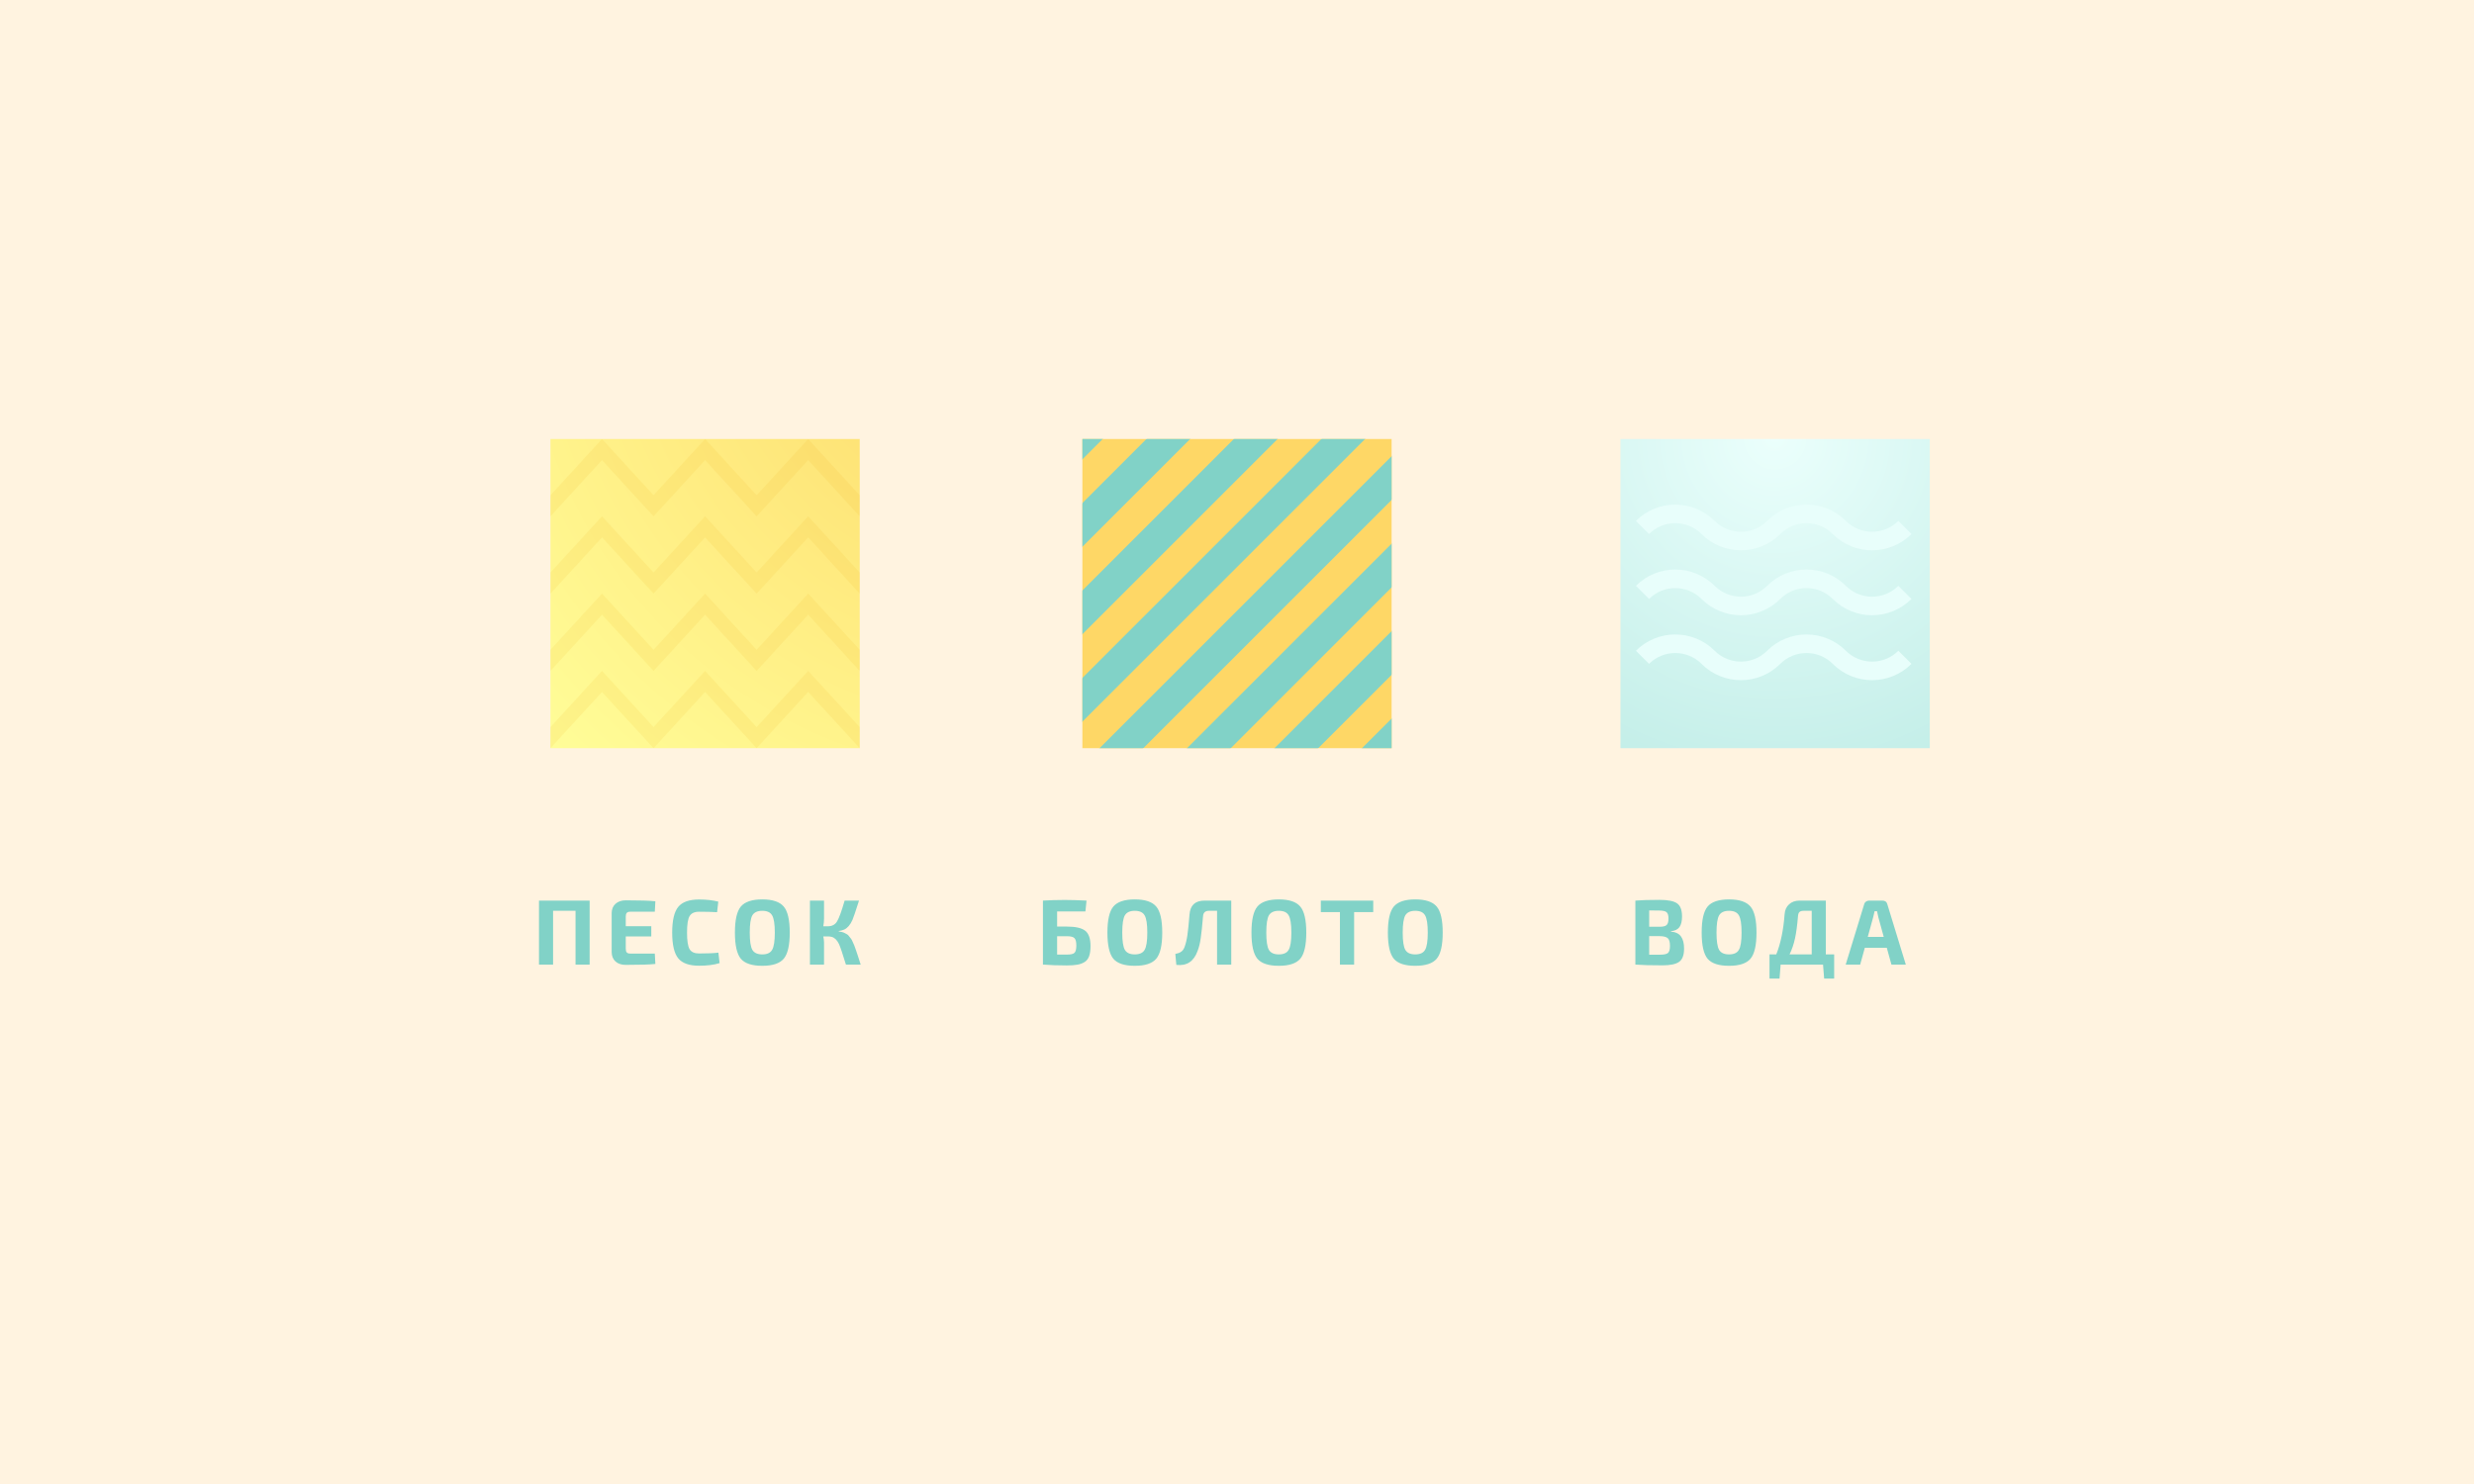
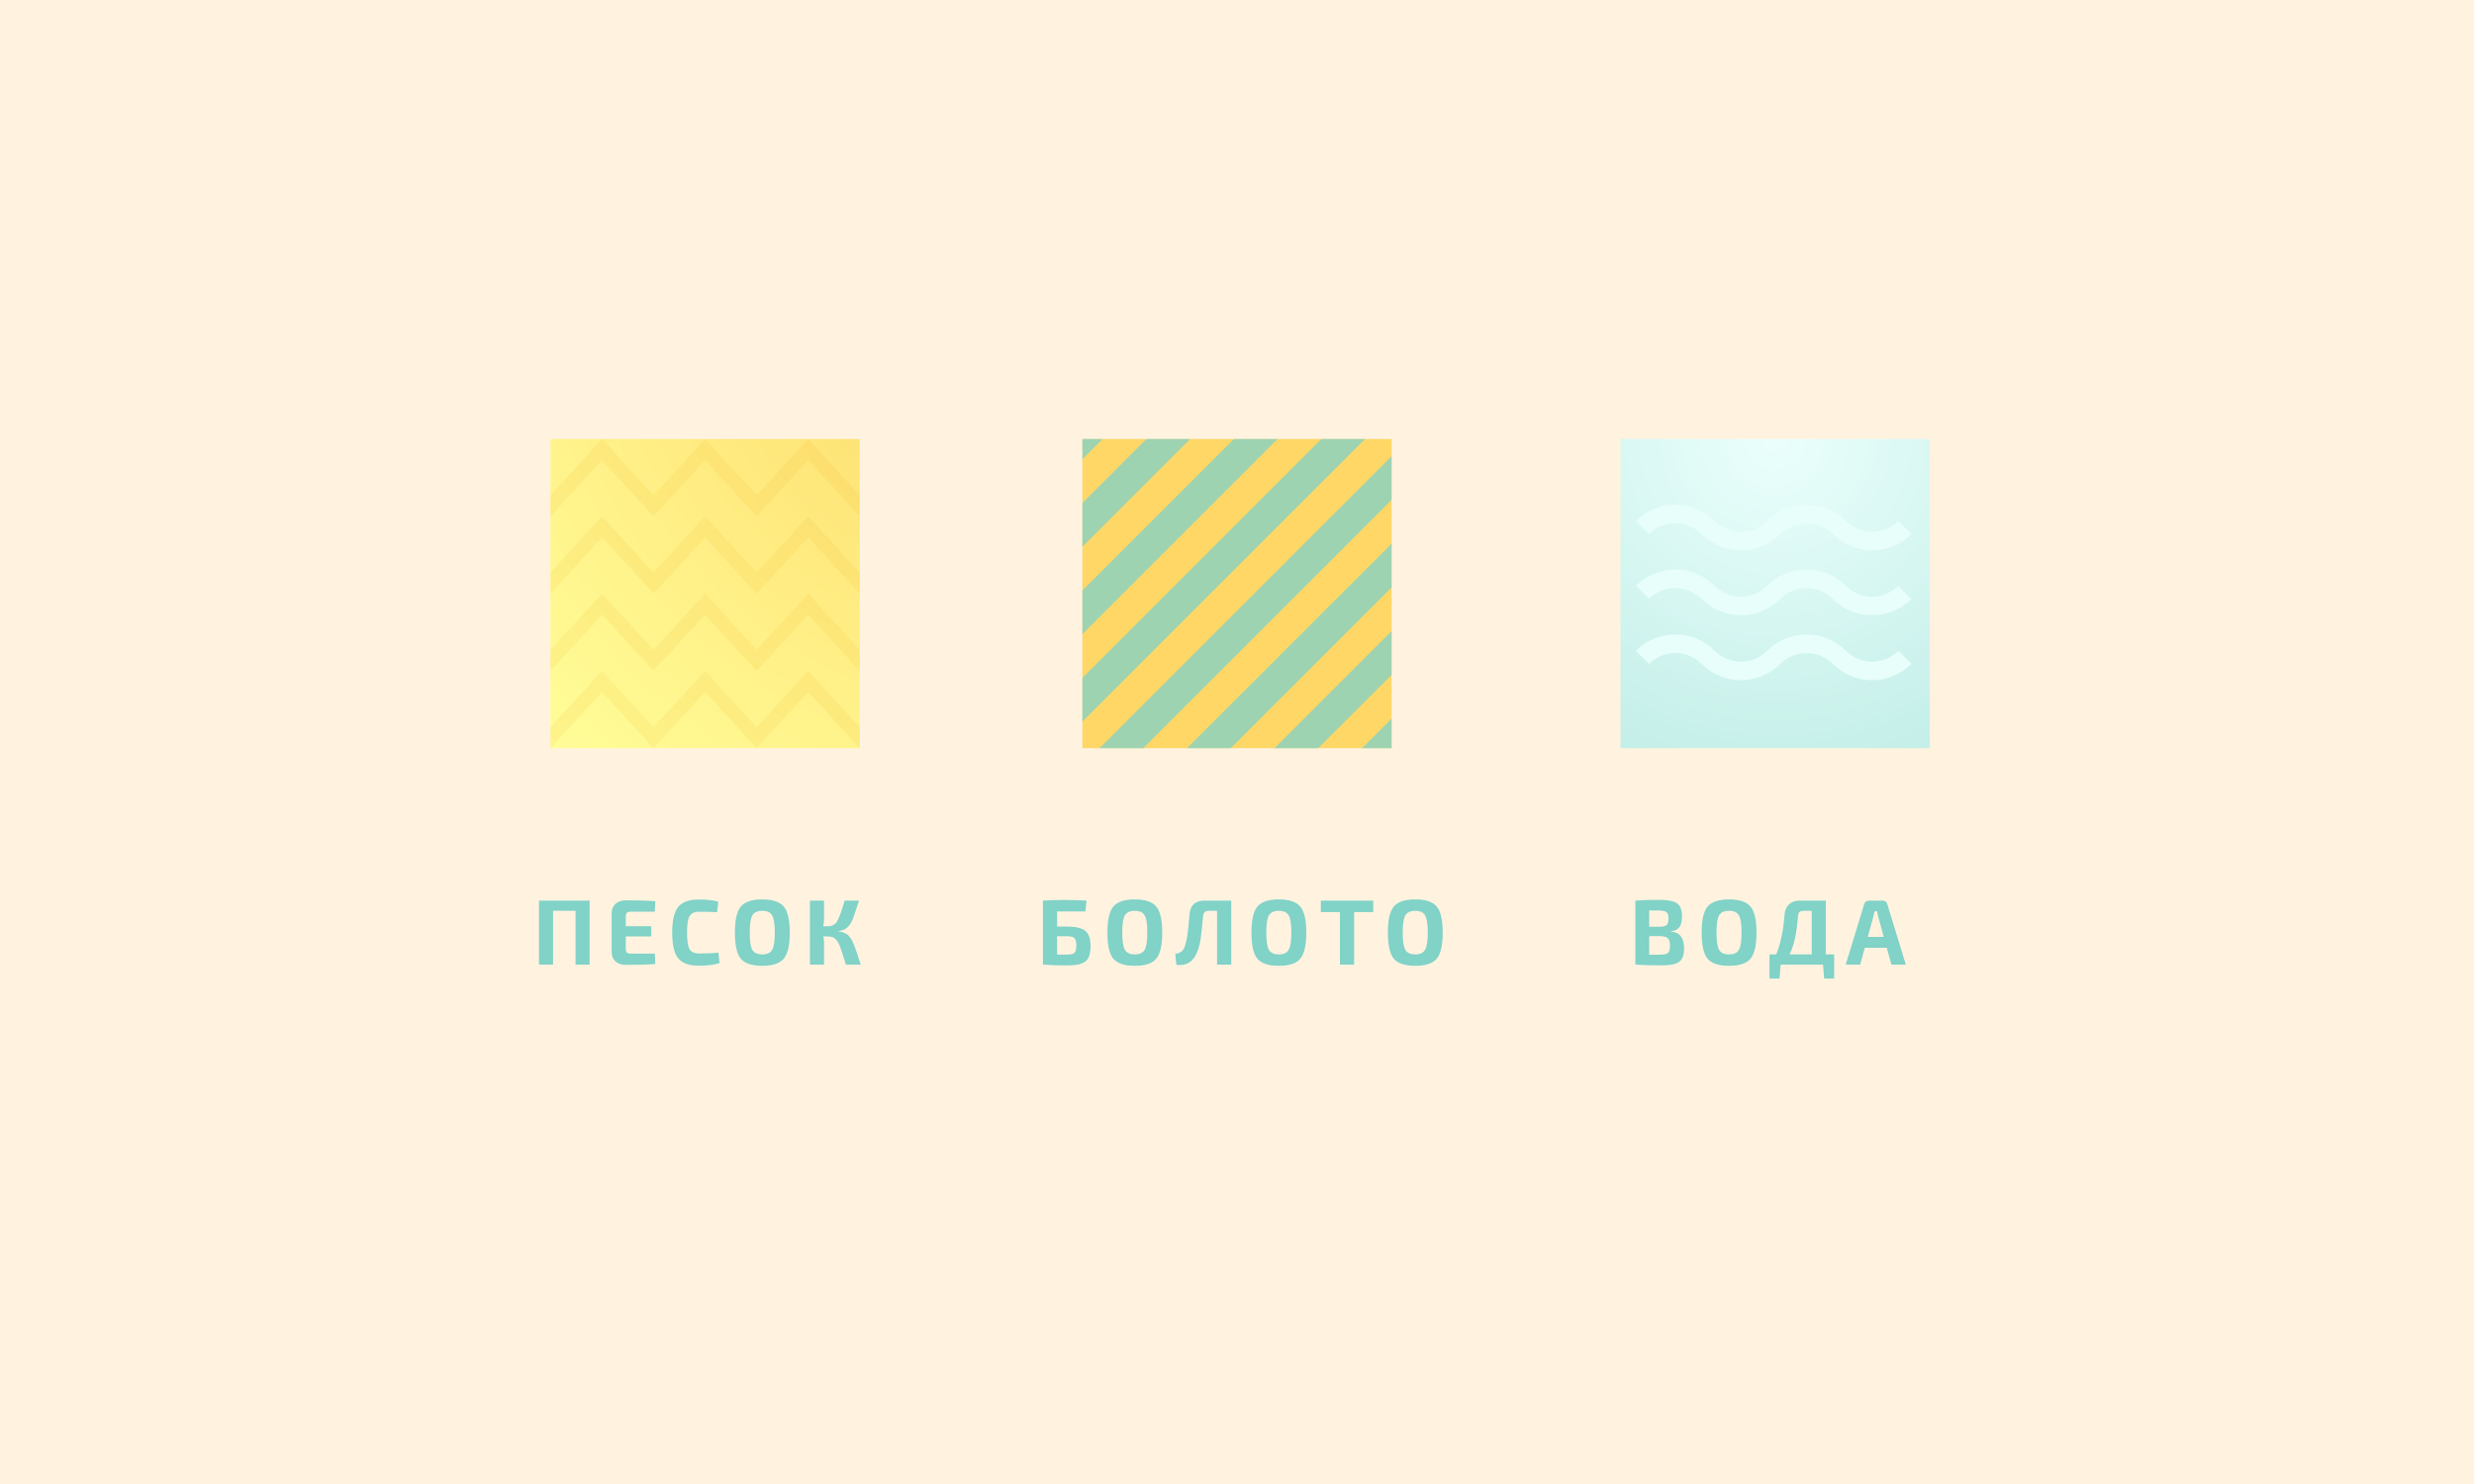
- <svg xmlns="http://www.w3.org/2000/svg" width="400" height="240" viewBox="0 0 400 240" fill="none">
-   <rect width="400" height="240" fill="#FFF3E0" />
-   <path d="M95.334 145.65V156H93.053V147.3H89.424V156H87.144V145.65H95.334ZM105.87 154.215L105.96 155.895C105.03 155.995 103.43 156.045 101.16 156.045C100.47 156.045 99.92 155.86 99.51 155.49C99.1 155.11 98.895 154.6 98.895 153.96V147.69C98.895 147.05 99.1 146.545 99.51 146.175C99.93 145.795 100.48 145.605 101.16 145.605C103.43 145.605 105.03 145.655 105.96 145.755L105.87 147.45H101.88C101.63 147.45 101.45 147.51 101.34 147.63C101.23 147.75 101.175 147.945 101.175 148.215V149.79H105.3V151.44H101.175V153.435C101.175 153.715 101.23 153.915 101.34 154.035C101.45 154.155 101.63 154.215 101.88 154.215H105.87ZM116.15 154.065L116.345 155.76C115.445 156.04 114.34 156.18 113.03 156.18C111.43 156.18 110.305 155.78 109.655 154.98C109.005 154.18 108.68 152.795 108.68 150.825C108.68 148.855 109.005 147.47 109.655 146.67C110.305 145.87 111.43 145.47 113.03 145.47C114.19 145.47 115.225 145.585 116.135 145.815L115.94 147.525C115.13 147.475 114.16 147.45 113.03 147.45C112.28 147.45 111.765 147.69 111.485 148.17C111.215 148.64 111.08 149.525 111.08 150.825C111.08 152.125 111.215 153.015 111.485 153.495C111.765 153.965 112.28 154.2 113.03 154.2C114.42 154.2 115.46 154.155 116.15 154.065ZM119.782 146.61C120.432 145.84 121.587 145.455 123.247 145.455C124.907 145.455 126.062 145.84 126.712 146.61C127.362 147.37 127.687 148.775 127.687 150.825C127.687 152.875 127.362 154.285 126.712 155.055C126.062 155.815 124.907 156.195 123.247 156.195C121.587 156.195 120.432 155.815 119.782 155.055C119.142 154.285 118.822 152.875 118.822 150.825C118.822 148.775 119.142 147.37 119.782 146.61ZM124.837 148.035C124.557 147.545 124.027 147.3 123.247 147.3C122.467 147.3 121.932 147.545 121.642 148.035C121.362 148.525 121.222 149.455 121.222 150.825C121.222 152.195 121.362 153.125 121.642 153.615C121.932 154.105 122.467 154.35 123.247 154.35C124.027 154.35 124.557 154.105 124.837 153.615C125.127 153.125 125.272 152.195 125.272 150.825C125.272 149.455 125.127 148.525 124.837 148.035ZM135.601 150.57V150.63C135.791 150.66 135.966 150.695 136.126 150.735C136.286 150.765 136.436 150.82 136.576 150.9C136.726 150.98 136.856 151.05 136.966 151.11C137.076 151.17 137.186 151.28 137.296 151.44C137.416 151.59 137.511 151.71 137.581 151.8C137.661 151.89 137.751 152.055 137.851 152.295C137.961 152.535 138.046 152.725 138.106 152.865C138.166 152.995 138.251 153.23 138.361 153.57C138.481 153.91 138.571 154.175 138.631 154.365C138.691 154.545 138.791 154.855 138.931 155.295C139.031 155.605 139.106 155.84 139.156 156H136.771C136.211 154.17 135.831 153.05 135.631 152.64C135.321 152.01 134.931 151.635 134.461 151.515C134.281 151.465 134.076 151.44 133.846 151.44H133.111C133.191 151.81 133.231 152.14 133.231 152.43V156H130.951V145.65H133.231V148.575C133.231 148.965 133.191 149.375 133.111 149.805H133.816C134.526 149.805 135.036 149.535 135.346 148.995C135.666 148.455 136.056 147.39 136.516 145.8C136.536 145.73 136.551 145.68 136.561 145.65H138.886C138.326 147.41 137.971 148.455 137.821 148.785C137.471 149.565 137.031 150.08 136.501 150.33C136.251 150.44 135.951 150.52 135.601 150.57Z" fill="#81D2C7" />
-   <path d="M170.917 149.85H172.492C173.922 149.85 174.917 150.08 175.477 150.54C176.037 150.99 176.317 151.81 176.317 153C176.317 153.67 176.242 154.215 176.092 154.635C175.942 155.055 175.692 155.375 175.342 155.595C174.992 155.805 174.602 155.945 174.172 156.015C173.742 156.095 173.177 156.135 172.477 156.135C171.037 156.135 169.772 156.09 168.682 156H168.622V145.65C169.742 145.58 170.917 145.545 172.147 145.545C173.147 145.545 174.322 145.58 175.672 145.65L175.492 147.405H170.917V149.85ZM170.917 154.38H172.492C173.122 154.38 173.532 154.285 173.722 154.095C173.922 153.905 174.022 153.51 174.022 152.91C174.022 152.32 173.922 151.925 173.722 151.725C173.532 151.515 173.122 151.41 172.492 151.41H170.917V154.38ZM180.009 146.61C180.659 145.84 181.814 145.455 183.474 145.455C185.134 145.455 186.289 145.84 186.939 146.61C187.589 147.37 187.914 148.775 187.914 150.825C187.914 152.875 187.589 154.285 186.939 155.055C186.289 155.815 185.134 156.195 183.474 156.195C181.814 156.195 180.659 155.815 180.009 155.055C179.369 154.285 179.049 152.875 179.049 150.825C179.049 148.775 179.369 147.37 180.009 146.61ZM185.064 148.035C184.784 147.545 184.254 147.3 183.474 147.3C182.694 147.3 182.159 147.545 181.869 148.035C181.589 148.525 181.449 149.455 181.449 150.825C181.449 152.195 181.589 153.125 181.869 153.615C182.159 154.105 182.694 154.35 183.474 154.35C184.254 154.35 184.784 154.105 185.064 153.615C185.354 153.125 185.499 152.195 185.499 150.825C185.499 149.455 185.354 148.525 185.064 148.035ZM199.071 145.65V156H196.776V147.3H195.456C194.866 147.3 194.551 147.59 194.511 148.17C194.381 149.72 194.256 150.9 194.136 151.71C194.026 152.52 193.856 153.215 193.626 153.795C193.016 155.495 191.871 156.245 190.191 156.045L190.026 154.275C190.416 154.205 190.726 154.09 190.956 153.93C191.196 153.77 191.381 153.52 191.511 153.18C191.711 152.65 191.866 152.01 191.976 151.26C192.086 150.5 192.201 149.38 192.321 147.9C192.431 146.4 193.241 145.65 194.751 145.65H199.071ZM203.297 146.61C203.947 145.84 205.102 145.455 206.762 145.455C208.422 145.455 209.577 145.84 210.227 146.61C210.877 147.37 211.202 148.775 211.202 150.825C211.202 152.875 210.877 154.285 210.227 155.055C209.577 155.815 208.422 156.195 206.762 156.195C205.102 156.195 203.947 155.815 203.297 155.055C202.657 154.285 202.337 152.875 202.337 150.825C202.337 148.775 202.657 147.37 203.297 146.61ZM208.352 148.035C208.072 147.545 207.542 147.3 206.762 147.3C205.982 147.3 205.447 147.545 205.157 148.035C204.877 148.525 204.737 149.455 204.737 150.825C204.737 152.195 204.877 153.125 205.157 153.615C205.447 154.105 205.982 154.35 206.762 154.35C207.542 154.35 208.072 154.105 208.352 153.615C208.642 153.125 208.787 152.195 208.787 150.825C208.787 149.455 208.642 148.525 208.352 148.035ZM222.028 147.51H218.938V156H216.643V147.51H213.553V145.65H222.028V147.51ZM225.354 146.61C226.004 145.84 227.159 145.455 228.819 145.455C230.479 145.455 231.634 145.84 232.284 146.61C232.934 147.37 233.259 148.775 233.259 150.825C233.259 152.875 232.934 154.285 232.284 155.055C231.634 155.815 230.479 156.195 228.819 156.195C227.159 156.195 226.004 155.815 225.354 155.055C224.714 154.285 224.394 152.875 224.394 150.825C224.394 148.775 224.714 147.37 225.354 146.61ZM230.409 148.035C230.129 147.545 229.599 147.3 228.819 147.3C228.039 147.3 227.504 147.545 227.214 148.035C226.934 148.525 226.794 149.455 226.794 150.825C226.794 152.195 226.934 153.125 227.214 153.615C227.504 154.105 228.039 154.35 228.819 154.35C229.599 154.35 230.129 154.105 230.409 153.615C230.699 153.125 230.844 152.195 230.844 150.825C230.844 149.455 230.699 148.525 230.409 148.035Z" fill="#81D2C7" />
-   <path d="M270.154 150.6V150.66C270.924 150.73 271.469 150.995 271.789 151.455C272.119 151.905 272.284 152.56 272.284 153.42C272.284 154.46 272.019 155.17 271.489 155.55C270.959 155.93 270.059 156.12 268.789 156.12C266.879 156.12 265.419 156.08 264.409 156V145.65C265.309 145.57 266.609 145.53 268.309 145.53C269.679 145.53 270.629 145.72 271.159 146.1C271.689 146.47 271.954 147.18 271.954 148.23C271.954 148.98 271.814 149.55 271.534 149.94C271.254 150.32 270.794 150.54 270.154 150.6ZM266.644 149.88H268.324C268.874 149.88 269.249 149.79 269.449 149.61C269.659 149.43 269.764 149.075 269.764 148.545C269.764 148.025 269.654 147.68 269.434 147.51C269.224 147.34 268.809 147.255 268.189 147.255L266.644 147.24V149.88ZM266.644 154.395H268.384C269.024 154.395 269.454 154.305 269.674 154.125C269.894 153.935 270.004 153.555 270.004 152.985C270.004 152.365 269.889 151.95 269.659 151.74C269.429 151.52 268.989 151.405 268.339 151.395H266.644V154.395ZM276.089 146.61C276.739 145.84 277.894 145.455 279.554 145.455C281.214 145.455 282.369 145.84 283.019 146.61C283.669 147.37 283.994 148.775 283.994 150.825C283.994 152.875 283.669 154.285 283.019 155.055C282.369 155.815 281.214 156.195 279.554 156.195C277.894 156.195 276.739 155.815 276.089 155.055C275.449 154.285 275.129 152.875 275.129 150.825C275.129 148.775 275.449 147.37 276.089 146.61ZM281.144 148.035C280.864 147.545 280.334 147.3 279.554 147.3C278.774 147.3 278.239 147.545 277.949 148.035C277.669 148.525 277.529 149.455 277.529 150.825C277.529 152.195 277.669 153.125 277.949 153.615C278.239 154.105 278.774 154.35 279.554 154.35C280.334 154.35 280.864 154.105 281.144 153.615C281.434 153.125 281.579 152.195 281.579 150.825C281.579 149.455 281.434 148.525 281.144 148.035ZM294.931 158.265L294.751 156H287.896L287.716 158.265H286.096V154.35H287.191C287.901 152.58 288.351 150.4 288.541 147.81C288.591 147.16 288.831 146.64 289.261 146.25C289.691 145.85 290.256 145.65 290.956 145.65H295.201V154.35H296.551V158.265H294.931ZM292.921 154.35V147.3H291.586C291.286 147.3 291.066 147.37 290.926 147.51C290.796 147.64 290.721 147.865 290.701 148.185C290.581 149.635 290.421 150.825 290.221 151.755C290.021 152.685 289.726 153.55 289.336 154.35H292.921ZM305.06 153.285H301.505L300.755 156H298.415L301.4 146.25C301.44 146.07 301.535 145.925 301.685 145.815C301.835 145.705 302.005 145.65 302.195 145.65H304.355C304.785 145.65 305.05 145.85 305.15 146.25L308.135 156H305.81L305.06 153.285ZM304.565 151.515L303.695 148.35C303.575 147.85 303.505 147.525 303.485 147.375H303.08C303.06 147.475 303.025 147.635 302.975 147.855C302.925 148.075 302.885 148.24 302.855 148.35L301.985 151.515H304.565Z" fill="#81D2C7" />
-   <rect x="262" y="71" width="50" height="50" fill="url(#paint0_radial)" />
-   <path fill-rule="evenodd" clip-rule="evenodd" d="M275.106 86.364L275.106 86.364L275.106 86.364C272.763 84.021 268.964 84.021 266.621 86.364L264.5 84.243C268.015 80.728 273.713 80.728 277.228 84.242L281.47 80L281.47 80L277.228 84.243L277.228 84.243L277.228 84.243C279.571 86.586 283.37 86.586 285.713 84.243L287.834 86.364C284.32 89.879 278.621 89.879 275.106 86.364L270.864 90.606L270.864 90.606L275.106 86.364ZM296.32 86.364L298.441 84.243C300.785 86.586 304.583 86.586 306.926 84.243L302.684 80L302.684 80L309.048 86.364C305.533 89.879 299.835 89.879 296.32 86.364ZM298.441 84.243C294.926 80.728 289.228 80.728 285.713 84.243L292.077 90.606L292.077 90.606L287.835 86.364C290.178 84.021 293.977 84.021 296.32 86.364L298.441 84.243Z" fill="#E8FEFB" />
-   <path fill-rule="evenodd" clip-rule="evenodd" d="M309.048 96.864C305.533 100.379 299.835 100.379 296.32 96.864L298.441 94.743C300.785 97.086 304.583 97.086 306.926 94.743L302.684 90.5L302.684 90.5L309.048 96.864ZM275.106 96.864L275.106 96.864L275.106 96.864C272.763 94.521 268.964 94.521 266.621 96.864L264.5 94.743C268.015 91.228 273.713 91.228 277.228 94.742L281.47 90.5L281.47 90.5L277.228 94.743L277.228 94.743L277.228 94.743C279.571 97.086 283.37 97.086 285.713 94.743L287.834 96.864C284.32 100.379 278.621 100.379 275.106 96.864L270.864 101.106L270.864 101.106L275.106 96.864ZM298.441 94.743C294.926 91.228 289.228 91.228 285.713 94.743L292.077 101.106L292.077 101.106L287.835 96.864C290.178 94.521 293.977 94.521 296.32 96.864L298.441 94.743Z" fill="#E8FEFB" />
-   <path fill-rule="evenodd" clip-rule="evenodd" d="M275.106 107.364L275.106 107.364L275.106 107.364C272.763 105.021 268.964 105.021 266.621 107.364L264.5 105.243C268.015 101.728 273.713 101.728 277.228 105.242L281.47 101L281.47 101L277.228 105.242L277.228 105.243L277.228 105.243C279.571 107.586 283.37 107.586 285.713 105.243L287.834 107.364C284.32 110.879 278.621 110.879 275.106 107.364L270.864 111.606L270.864 111.606L275.106 107.364ZM296.32 107.364L298.441 105.243C300.785 107.586 304.583 107.586 306.926 105.243L302.684 101L302.684 101L309.048 107.364C305.533 110.879 299.835 110.879 296.32 107.364ZM298.441 105.243C294.926 101.728 289.228 101.728 285.713 105.243L292.077 111.606L292.077 111.606L287.835 107.364C290.178 105.021 293.977 105.021 296.32 107.364L298.441 105.243Z" fill="#E8FEFB" />
-   <rect x="175" y="71" width="50" height="50" fill="#FED766" />
-   <mask id="mask0" mask-type="alpha" maskUnits="userSpaceOnUse" x="175" y="71" width="50" height="50">
-     <rect x="175" y="71" width="50" height="50" fill="#C4C4C4" />
+ <svg xmlns="http://www.w3.org/2000/svg" width="400" height="240" fill="none">
+   <path fill="#FFF3E0" d="M0 0h400v240H0z" />
+   <path d="M95.334 145.65V156h-2.28v-8.7h-3.63v8.7h-2.28v-10.35h8.19zm10.536 8.565l.09 1.68c-.93.1-2.53.15-4.8.15-.69 0-1.24-.185-1.65-.555-.41-.38-.615-.89-.615-1.53v-6.27c0-.64.205-1.145.615-1.515.42-.38.97-.57 1.65-.57 2.27 0 3.87.05 4.8.15l-.09 1.695h-3.99c-.25 0-.43.06-.54.18-.11.12-.165.315-.165.585v1.575h4.125v1.65h-4.125v1.995c0 .28.055.48.165.6.11.12.29.18.54.18h3.99zm10.28-.15l.195 1.695c-.9.28-2.005.42-3.315.42-1.6 0-2.725-.4-3.375-1.2-.65-.8-.975-2.185-.975-4.155 0-1.97.325-3.355.975-4.155.65-.8 1.775-1.2 3.375-1.2 1.16 0 2.195.115 3.105.345l-.195 1.71c-.81-.05-1.78-.075-2.91-.075-.75 0-1.265.24-1.545.72-.27.47-.405 1.355-.405 2.655 0 1.3.135 2.19.405 2.67.28.47.795.705 1.545.705 1.39 0 2.43-.045 3.12-.135zm3.632-7.455c.65-.77 1.805-1.155 3.465-1.155s2.815.385 3.465 1.155c.65.76.975 2.165.975 4.215s-.325 3.46-.975 4.23c-.65.76-1.805 1.14-3.465 1.14s-2.815-.38-3.465-1.14c-.64-.77-.96-2.18-.96-4.23 0-2.05.32-3.455.96-4.215zm5.055 1.425c-.28-.49-.81-.735-1.59-.735s-1.315.245-1.605.735c-.28.49-.42 1.42-.42 2.79s.14 2.3.42 2.79c.29.49.825.735 1.605.735s1.31-.245 1.59-.735c.29-.49.435-1.42.435-2.79s-.145-2.3-.435-2.79zm10.764 2.535v.06c.19.03.365.065.525.105.16.03.31.085.45.165l.39.21c.11.06.22.17.33.33l.285.36c.08.09.17.255.27.495.11.24.195.43.255.57.06.13.145.365.255.705.12.34.21.605.27.795.06.18.16.49.3.93.1.31.175.545.225.705h-2.385c-.56-1.83-.94-2.95-1.14-3.36-.31-.63-.7-1.005-1.17-1.125a2.302 2.302 0 0 0-.615-.075h-.735c.08.37.12.7.12.99V156h-2.28v-10.35h2.28v2.925c0 .39-.04.8-.12 1.23h.705c.71 0 1.22-.27 1.53-.81.32-.54.71-1.605 1.17-3.195l.045-.15h2.325c-.56 1.76-.915 2.805-1.065 3.135-.35.78-.79 1.295-1.32 1.545-.25.11-.55.19-.9.24zM170.917 149.85h1.575c1.43 0 2.425.23 2.985.69.56.45.84 1.27.84 2.46 0 .67-.075 1.215-.225 1.635-.15.42-.4.74-.75.96-.35.21-.74.35-1.17.42-.43.08-.995.12-1.695.12-1.44 0-2.705-.045-3.795-.135h-.06v-10.35c1.12-.07 2.295-.105 3.525-.105 1 0 2.175.035 3.525.105l-.18 1.755h-4.575v2.445zm0 4.53h1.575c.63 0 1.04-.095 1.23-.285.2-.19.3-.585.3-1.185 0-.59-.1-.985-.3-1.185-.19-.21-.6-.315-1.23-.315h-1.575v2.97zm9.092-7.77c.65-.77 1.805-1.155 3.465-1.155s2.815.385 3.465 1.155c.65.76.975 2.165.975 4.215s-.325 3.46-.975 4.23c-.65.76-1.805 1.14-3.465 1.14s-2.815-.38-3.465-1.14c-.64-.77-.96-2.18-.96-4.23 0-2.05.32-3.455.96-4.215zm5.055 1.425c-.28-.49-.81-.735-1.59-.735s-1.315.245-1.605.735c-.28.49-.42 1.42-.42 2.79s.14 2.3.42 2.79c.29.49.825.735 1.605.735s1.31-.245 1.59-.735c.29-.49.435-1.42.435-2.79s-.145-2.3-.435-2.79zm14.007-2.385V156h-2.295v-8.7h-1.32c-.59 0-.905.29-.945.87-.13 1.55-.255 2.73-.375 3.54-.11.81-.28 1.505-.51 2.085-.61 1.7-1.755 2.45-3.435 2.25l-.165-1.77c.39-.07.7-.185.93-.345.24-.16.425-.41.555-.75.2-.53.355-1.17.465-1.92.11-.76.225-1.88.345-3.36.11-1.5.92-2.25 2.43-2.25h4.32zm4.226.96c.65-.77 1.805-1.155 3.465-1.155s2.815.385 3.465 1.155c.65.76.975 2.165.975 4.215s-.325 3.46-.975 4.23c-.65.76-1.805 1.14-3.465 1.14s-2.815-.38-3.465-1.14c-.64-.77-.96-2.18-.96-4.23 0-2.05.32-3.455.96-4.215zm5.055 1.425c-.28-.49-.81-.735-1.59-.735s-1.315.245-1.605.735c-.28.49-.42 1.42-.42 2.79s.14 2.3.42 2.79c.29.49.825.735 1.605.735s1.31-.245 1.59-.735c.29-.49.435-1.42.435-2.79s-.145-2.3-.435-2.79zm13.676-.525h-3.09V156h-2.295v-8.49h-3.09v-1.86h8.475v1.86zm3.326-.9c.65-.77 1.805-1.155 3.465-1.155s2.815.385 3.465 1.155c.65.76.975 2.165.975 4.215s-.325 3.46-.975 4.23c-.65.76-1.805 1.14-3.465 1.14s-2.815-.38-3.465-1.14c-.64-.77-.96-2.18-.96-4.23 0-2.05.32-3.455.96-4.215zm5.055 1.425c-.28-.49-.81-.735-1.59-.735s-1.315.245-1.605.735c-.28.49-.42 1.42-.42 2.79s.14 2.3.42 2.79c.29.49.825.735 1.605.735s1.31-.245 1.59-.735c.29-.49.435-1.42.435-2.79s-.145-2.3-.435-2.79zM270.154 150.6v.06c.77.07 1.315.335 1.635.795.33.45.495 1.105.495 1.965 0 1.04-.265 1.75-.795 2.13-.53.38-1.43.57-2.7.57-1.91 0-3.37-.04-4.38-.12v-10.35c.9-.08 2.2-.12 3.9-.12 1.37 0 2.32.19 2.85.57.53.37.795 1.08.795 2.13 0 .75-.14 1.32-.42 1.71-.28.38-.74.6-1.38.66zm-3.51-.72h1.68c.55 0 .925-.09 1.125-.27.21-.18.315-.535.315-1.065 0-.52-.11-.865-.33-1.035-.21-.17-.625-.255-1.245-.255l-1.545-.015v2.64zm0 4.515h1.74c.64 0 1.07-.09 1.29-.27.22-.19.33-.57.33-1.14 0-.62-.115-1.035-.345-1.245-.23-.22-.67-.335-1.32-.345h-1.695v3zm9.445-7.785c.65-.77 1.805-1.155 3.465-1.155s2.815.385 3.465 1.155c.65.76.975 2.165.975 4.215s-.325 3.46-.975 4.23c-.65.76-1.805 1.14-3.465 1.14s-2.815-.38-3.465-1.14c-.64-.77-.96-2.18-.96-4.23 0-2.05.32-3.455.96-4.215zm5.055 1.425c-.28-.49-.81-.735-1.59-.735s-1.315.245-1.605.735c-.28.49-.42 1.42-.42 2.79s.14 2.3.42 2.79c.29.49.825.735 1.605.735s1.31-.245 1.59-.735c.29-.49.435-1.42.435-2.79s-.145-2.3-.435-2.79zm13.787 10.23l-.18-2.265h-6.855l-.18 2.265h-1.62v-3.915h1.095c.71-1.77 1.16-3.95 1.35-6.54.05-.65.29-1.17.72-1.56.43-.4.995-.6 1.695-.6h4.245v8.7h1.35v3.915h-1.62zm-2.01-3.915v-7.05h-1.335c-.3 0-.52.07-.66.21-.13.13-.205.355-.225.675-.12 1.45-.28 2.64-.48 3.57-.2.93-.495 1.795-.885 2.595h3.585zm12.139-1.065h-3.555l-.75 2.715h-2.34l2.985-9.75a.716.716 0 0 1 .285-.435.84.84 0 0 1 .51-.165h2.16c.43 0 .695.2.795.6l2.985 9.75h-2.325l-.75-2.715zm-.495-1.77l-.87-3.165c-.12-.5-.19-.825-.21-.975h-.405a21.186 21.186 0 0 1-.225.975l-.87 3.165h2.58z" fill="#81D2C7" />
+   <path fill="url(#paint0_radial)" d="M262 71h50v50h-50z" />
+   <path fill-rule="evenodd" clip-rule="evenodd" d="M275.106 86.364a6 6 0 0 0-8.485 0l-2.121-2.121a9 9 0 0 1 12.728 0L281.47 80l-4.242 4.243a6 6 0 0 0 8.485 0l2.121 2.121a9 9 0 0 1-12.728 0l-4.242 4.242 4.242-4.242zm21.214 0l2.121-2.121a6 6 0 0 0 8.485 0L302.684 80l6.364 6.364a9 9 0 0 1-12.728 0zm2.121-2.121a9 9 0 0 0-12.728 0l6.364 6.364-4.242-4.243a6 6 0 0 1 8.485 0l2.121-2.121zM309.048 96.864a9 9 0 0 1-12.728 0l2.121-2.121a6 6 0 0 0 8.485 0l-4.242-4.243 6.364 6.364zm-33.942 0a6 6 0 0 0-8.485 0l-2.121-2.121a9 9 0 0 1 12.728 0l4.242-4.243-4.242 4.243a6 6 0 0 0 8.485 0l2.121 2.121a9 9 0 0 1-12.728 0l-4.242 4.242 4.242-4.242zm23.335-2.121a9 9 0 0 0-12.728 0l6.364 6.363-4.242-4.242a6 6 0 0 1 8.485 0l2.121-2.121zM275.106 107.364a6 6 0 0 0-8.485 0l-2.121-2.121a9 9 0 0 1 12.728-.001L281.47 101l-4.242 4.242v.001a6 6 0 0 0 8.485 0l2.121 2.121a9 9 0 0 1-12.728 0l-4.242 4.242 4.242-4.242zm21.214 0l2.121-2.121a6 6 0 0 0 8.485 0L302.684 101l6.364 6.364a9 9 0 0 1-12.728 0zm2.121-2.121a9 9 0 0 0-12.728 0l6.364 6.363-4.242-4.242a6 6 0 0 1 8.485 0l2.121-2.121z" fill="#E8FEFB" />
+   <path fill="#FED766" d="M175 71h50v50h-50z" />
+   <mask id="a" maskUnits="userSpaceOnUse" x="175" y="71" width="50" height="50">
+     <path fill="#C4C4C4" d="M175 71h50v50h-50z" />
  </mask>
-   <g mask="url(#mask0)">
-     <rect x="141" y="101.211" width="100" height="5" transform="rotate(-45 141 101.211)" fill="#81D2C7" />
-     <rect x="148.071" y="108.282" width="100" height="5" transform="rotate(-45 148.071 108.282)" fill="#81D2C7" />
-     <rect x="155.142" y="115.353" width="100" height="5" transform="rotate(-45 155.142 115.353)" fill="#81D2C7" />
-     <rect x="162.213" y="122.424" width="100" height="5" transform="rotate(-45 162.213 122.424)" fill="#81D2C7" />
-     <rect x="169.284" y="129.495" width="100" height="5" transform="rotate(-45 169.284 129.495)" fill="#81D2C7" />
-     <rect x="176.355" y="136.566" width="100" height="5" transform="rotate(-45 176.355 136.566)" fill="#81D2C7" />
-     <rect x="183.426" y="143.637" width="100" height="5" transform="rotate(-45 183.426 143.637)" fill="#81D2C7" />
-     <rect x="190.498" y="150.708" width="100" height="5" transform="rotate(-45 190.498 150.708)" fill="#81D2C7" />
+   <g mask="url(#a)" fill="#81D2C7">
+     <path d="M141 101.211l70.71-70.71 3.536 3.535-70.71 70.71zM148.071 108.282l70.71-70.71 3.536 3.535-70.71 70.71zM155.142 115.353l70.71-70.71 3.536 3.535-70.71 70.71zM162.213 122.424l70.71-70.71 3.536 3.535-70.71 70.71zM169.284 129.495l70.71-70.71 3.536 3.535-70.71 70.71zM176.355 136.566l70.71-70.71 3.536 3.535-70.71 70.71zM183.426 143.637l70.71-70.71 3.536 3.535-70.71 70.71zM190.498 150.708l70.71-70.71 3.536 3.535-70.71 70.71z" />
  </g>
-   <rect x="89" y="71" width="50" height="50" fill="url(#paint1_radial)" />
-   <path d="M97.333 71L89 80.091V83.5L97.333 74.409L105.667 83.5L114 74.409L122.333 83.5L130.667 74.409L139 83.5V80.091L130.667 71L122.333 80.091L114 71L105.667 80.091L97.333 71Z" fill="#EFA00B" fill-opacity="0.1" />
-   <path d="M97.333 83.5L89 92.591V96L97.333 86.909L105.667 96L114 86.909L122.333 96L130.667 86.909L139 96V92.591L130.667 83.5L122.333 92.591L114 83.5L105.667 92.591L97.333 83.5Z" fill="#EFA00B" fill-opacity="0.1" />
-   <path d="M97.333 96L89 105.091V108.5L97.333 99.409L105.667 108.5L114 99.409L122.333 108.5L130.667 99.409L139 108.5V105.091L130.667 96L122.333 105.091L114 96L105.667 105.091L97.333 96Z" fill="#EFA00B" fill-opacity="0.1" />
-   <path d="M97.333 108.5L89 117.591V121L97.333 111.909L105.667 121L114 111.909L122.333 121L130.667 111.909L139 121V117.591L130.667 108.5L122.333 117.591L114 108.5L105.667 117.591L97.333 108.5Z" fill="#EFA00B" fill-opacity="0.1" />
+   <path fill="url(#paint1_radial)" d="M89 71h50v50H89z" />
+   <path d="M97.333 71L89 80.09v3.41l8.333-9.09 8.334 9.09L114 74.41l8.333 9.09 8.334-9.09L139 83.5v-3.41L130.667 71l-8.334 9.09L114 71l-8.333 9.09L97.333 71zM97.333 83.5L89 92.59V96l8.333-9.09 8.334 9.09L114 86.91l8.333 9.09 8.334-9.09L139 96v-3.41l-8.333-9.09-8.334 9.09L114 83.5l-8.333 9.09-8.334-9.09zM97.333 96L89 105.091v3.409l8.333-9.09 8.334 9.09L114 99.41l8.333 9.09 8.334-9.09L139 108.5v-3.409L130.667 96l-8.334 9.091L114 96l-8.333 9.091L97.333 96zM97.333 108.5L89 117.591V121l8.333-9.091 8.334 9.091 8.333-9.091 8.333 9.091 8.334-9.091L139 121v-3.409l-8.333-9.091-8.334 9.091L114 108.5l-8.333 9.091-8.334-9.091z" fill="#EFA00B" fill-opacity=".1" />
  <defs>
-     <radialGradient id="paint0_radial" cx="0" cy="0" r="1" gradientUnits="userSpaceOnUse" gradientTransform="translate(287 71) rotate(90) scale(151.25)">
+     <radialGradient id="paint0_radial" cx="0" cy="0" r="1" gradientUnits="userSpaceOnUse" gradientTransform="rotate(90 108 179) scale(151.25)">
      <stop stop-color="#EBFFFC" />
      <stop offset="1" stop-color="#81D2C7" />
    </radialGradient>
-     <radialGradient id="paint1_radial" cx="0" cy="0" r="1" gradientUnits="userSpaceOnUse" gradientTransform="translate(164.25 45.75) rotate(135) scale(106.42)">
+     <radialGradient id="paint1_radial" cx="0" cy="0" r="1" gradientUnits="userSpaceOnUse" gradientTransform="rotate(135 72.65 56.892) scale(106.42)">
      <stop stop-color="#FED766" />
      <stop offset="1" stop-color="#FFFD98" />
    </radialGradient>
  </defs>
</svg>
